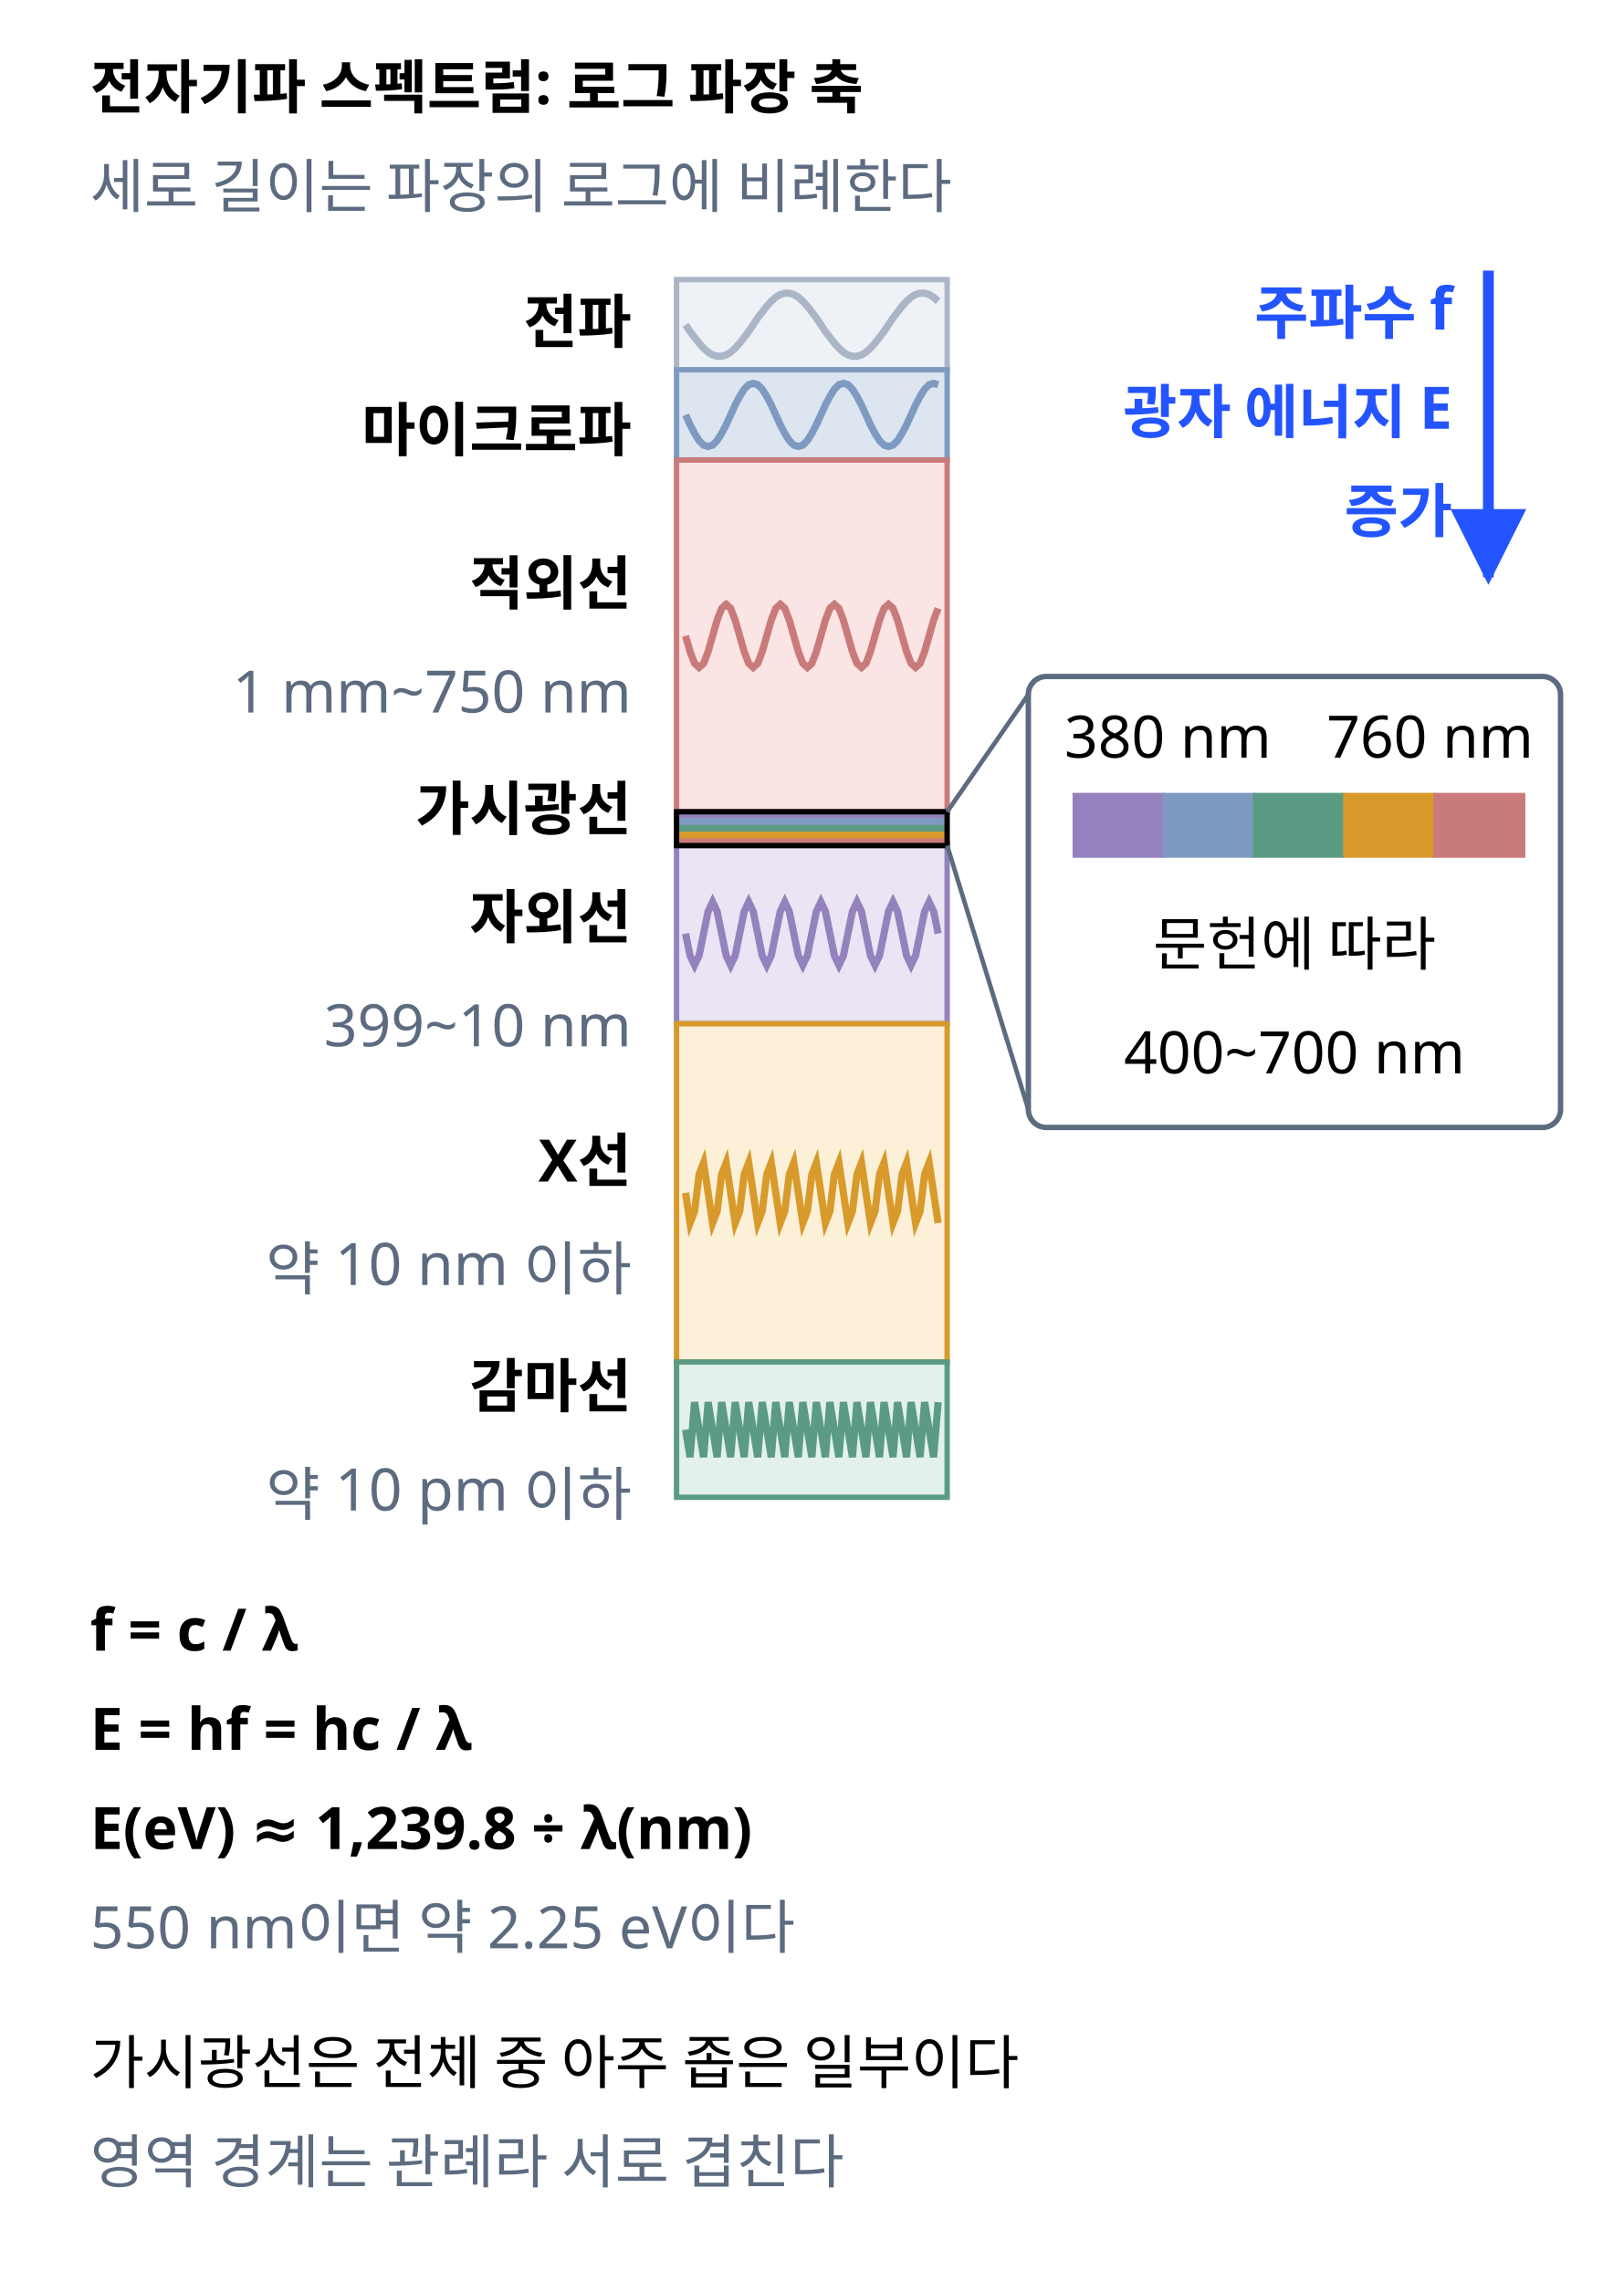
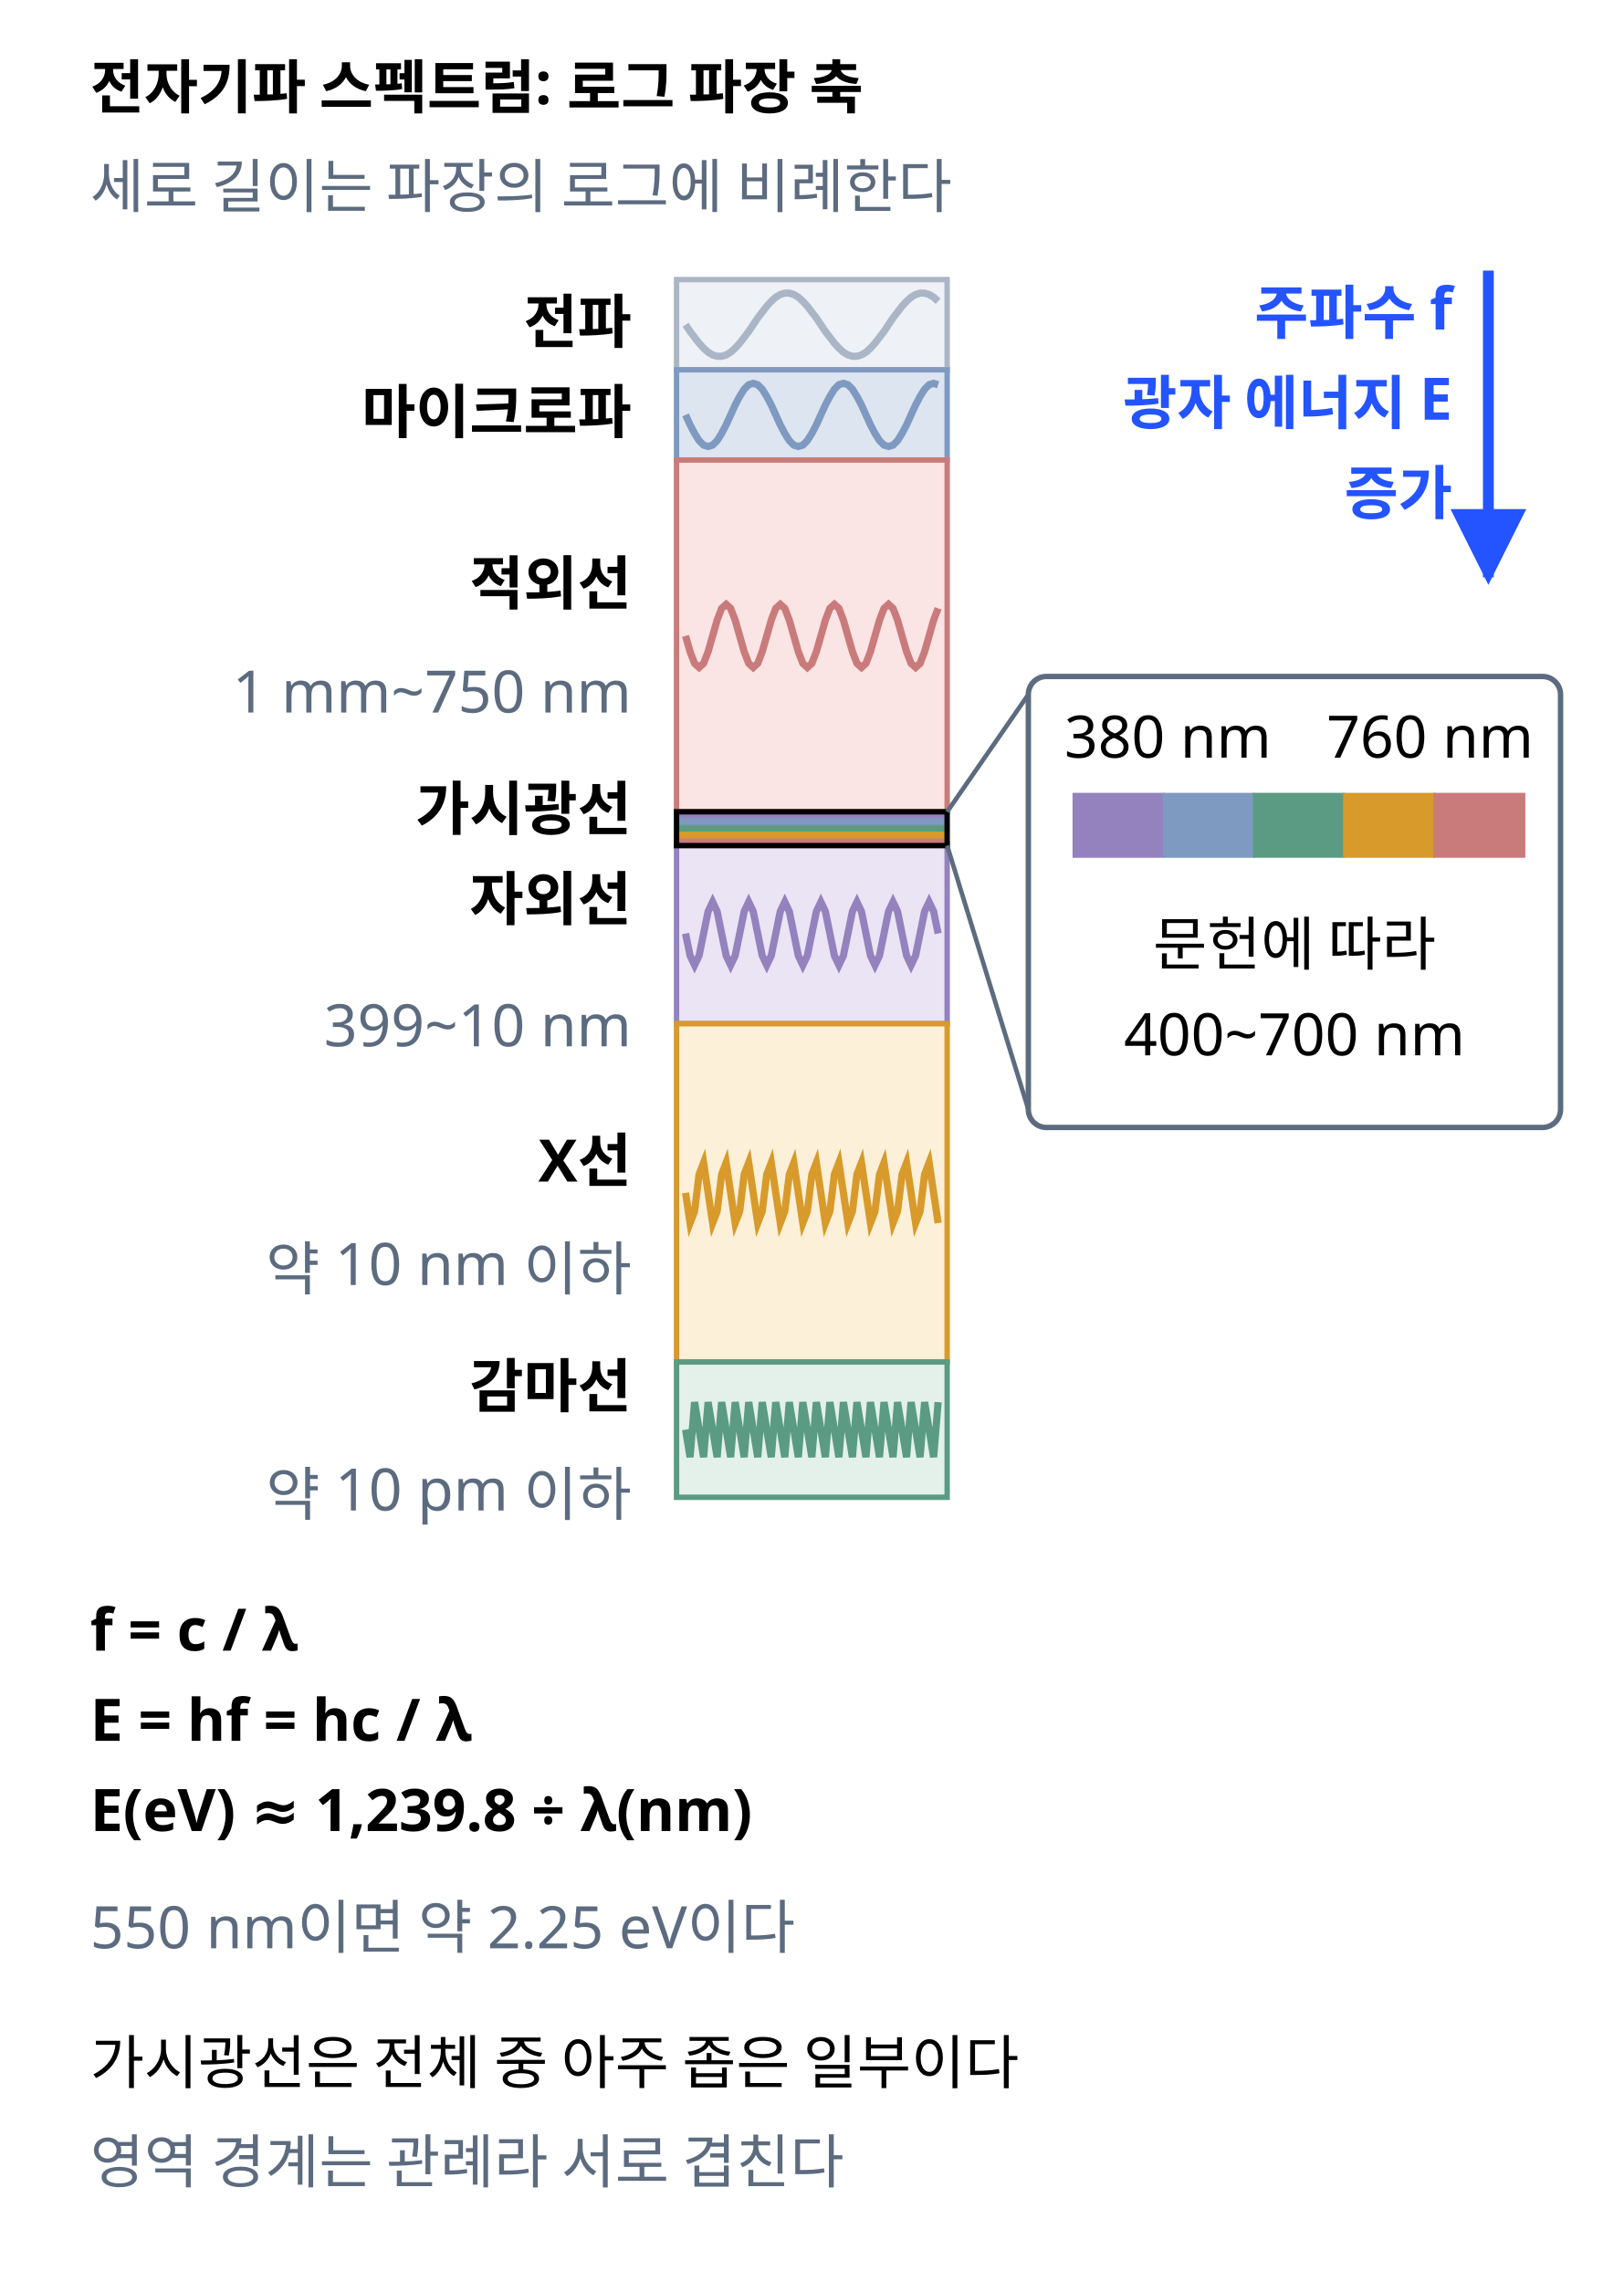
<svg xmlns="http://www.w3.org/2000/svg" class="si si-illus" viewBox="0 0 360 506" style="max-width:360px;color:var(--si-ink,var(--text,#1f2328))" role="img" aria-labelledby="electromagnetic-spectrum-t" font-family="'Pretendard','Noto Sans KR','Apple SD Gothic Neo',sans-serif" font-size="13" fill="currentColor">
  <defs>
    <marker id="electromagnetic-spectrum-ar" viewBox="0 0 10 10" refX="9" refY="5" markerWidth="7" markerHeight="7" orient="auto-start-reverse">
      <path d="M0,0L10,5L0,10z" style="fill:var(--si-accent,#2454ff)" />
    </marker>
  </defs>
  <text x="20" y="24" font-weight="700">전자기파 스펙트럼: 로그 파장 축</text>
  <text x="20" y="46" style="fill:var(--si-general,#5c6b7f)">세로 길이는 파장의 로그에 비례한다</text>
  <rect x="150" y="62" width="60" height="20" style="stroke:var(--si-gray-s,#aab6c6);fill:var(--si-gray-f,#eef1f6)" stroke-width="1.2" />
  <rect x="150" y="82" width="60" height="20" style="stroke:var(--si-blue-s,#7f9ac0);fill:var(--si-blue-f,#dde5f0)" stroke-width="1.2" />
  <rect x="150" y="102" width="60" height="78" style="stroke:var(--si-rose-s,#c97b7b);fill:var(--si-rose-f,#fbe4e4)" stroke-width="1.2" />
  <rect x="150" y="187" width="60" height="40" style="stroke:var(--si-violet-s,#9382bd);fill:var(--si-violet-f,#eae4f4)" stroke-width="1.2" />
  <rect x="150" y="227" width="60" height="75" style="stroke:var(--si-amber-s,#d79a2b);fill:var(--si-amber-f,#fdf0d8)" stroke-width="1.2" />
  <rect x="150" y="302" width="60" height="30" style="stroke:var(--si-green-s,#5b9b83);fill:var(--si-green-f,#e3f1ea)" stroke-width="1.2" />
  <rect x="150" y="180" width="60" height="1.5" style="stroke:var(--si-violet-s,#9382bd);fill:var(--si-violet-s,#9382bd)" stroke-width="0.2" />
  <rect x="150" y="181.5" width="60" height="1.5" style="stroke:var(--si-blue-s,#7f9ac0);fill:var(--si-blue-s,#7f9ac0)" stroke-width="0.2" />
  <rect x="150" y="183" width="60" height="1.5" style="stroke:var(--si-green-s,#5b9b83);fill:var(--si-green-s,#5b9b83)" stroke-width="0.2" />
  <rect x="150" y="184.5" width="60" height="1.5" style="stroke:var(--si-amber-s,#d79a2b);fill:var(--si-amber-s,#d79a2b)" stroke-width="0.2" />
  <rect x="150" y="186" width="60" height="1.5" style="stroke:var(--si-rose-s,#c97b7b);fill:var(--si-rose-s,#c97b7b)" stroke-width="0.2" />
  <rect x="150" y="180" width="60" height="7.5" style="stroke:currentColor;fill:none" stroke-width="1.2" />
  <polyline points="152,72 153,73.5 154,74.8 155,76.1 156,77.2 157,78.1 158,78.7 159,79 160,79 161,78.7 162,78.1 163,77.2 164,76.1 165,74.8 166,73.5 167,72 168,70.5 169,69.2 170,67.9 171,66.8 172,65.9 173,65.3 174,65 175,65 176,65.3 177,65.9 178,66.8 179,67.9 180,69.2 181,70.5 182,72 183,73.5 184,74.8 185,76.1 186,77.2 187,78.1 188,78.7 189,79 190,79 191,78.7 192,78.1 193,77.2 194,76.1 195,74.8 196,73.5 197,72 198,70.5 199,69.2 200,67.9 201,66.8 202,65.9 203,65.3 204,65 205,65 206,65.3 207,65.9 208,66.8" style="stroke:var(--si-gray-s,#aab6c6);fill:none" stroke-width="1.6" />
  <polyline points="152,92 153,94.2 154,96.1 155,97.7 156,98.7 157,99 158,98.7 159,97.7 160,96.1 161,94.2 162,92 163,89.8 164,87.9 165,86.3 166,85.3 167,85 168,85.3 169,86.3 170,87.9 171,89.8 172,92 173,94.2 174,96.1 175,97.7 176,98.7 177,99 178,98.7 179,97.7 180,96.1 181,94.2 182,92 183,89.8 184,87.9 185,86.3 186,85.3 187,85 188,85.3 189,86.3 190,87.9 191,89.8 192,92 193,94.2 194,96.1 195,97.7 196,98.7 197,99 198,98.7 199,97.7 200,96.1 201,94.2 202,92 203,89.8 204,87.9 205,86.3 206,85.3 207,85 208,85.3" style="stroke:var(--si-blue-s,#7f9ac0);fill:none" stroke-width="1.6" />
  <polyline points="152,141 153,144.5 154,147.1 155,148 156,147.1 157,144.5 158,141 159,137.5 160,134.9 161,134 162,134.9 163,137.5 164,141 165,144.5 166,147.1 167,148 168,147.1 169,144.5 170,141 171,137.5 172,134.9 173,134 174,134.9 175,137.5 176,141 177,144.5 178,147.1 179,148 180,147.1 181,144.5 182,141 183,137.5 184,134.9 185,134 186,134.9 187,137.5 188,141 189,144.5 190,147.1 191,148 192,147.1 193,144.5 194,141 195,137.5 196,134.9 197,134 198,134.9 199,137.5 200,141 201,144.5 202,147.1 203,148 204,147.1 205,144.5 206,141 207,137.5 208,134.9" style="stroke:var(--si-rose-s,#c97b7b);fill:none" stroke-width="1.6" />
  <polyline points="152,207 153,211.9 154,214 155,211.9 156,207 157,202.1 158,200 159,202.1 160,207 161,211.9 162,214 163,211.9 164,207 165,202.1 166,200 167,202.1 168,207 169,211.9 170,214 171,211.9 172,207 173,202.1 174,200 175,202.1 176,207 177,211.9 178,214 179,211.9 180,207 181,202.1 182,200 183,202.1 184,207 185,211.9 186,214 187,211.9 188,207 189,202.1 190,200 191,202.1 192,207 193,211.9 194,214 195,211.9 196,207 197,202.1 198,200 199,202.1 200,207 201,211.9 202,214 203,211.9 204,207 205,202.1 206,200 207,202.1 208,207" style="stroke:var(--si-violet-s,#9382bd);fill:none" stroke-width="1.6" />
  <polyline points="152,264.5 153,271.2 154,268.6 155,260.4 156,257.8 157,264.5 158,271.2 159,268.6 160,260.4 161,257.8 162,264.5 163,271.2 164,268.6 165,260.4 166,257.8 167,264.5 168,271.2 169,268.6 170,260.4 171,257.8 172,264.5 173,271.2 174,268.6 175,260.4 176,257.8 177,264.5 178,271.2 179,268.6 180,260.4 181,257.8 182,264.5 183,271.2 184,268.6 185,260.4 186,257.8 187,264.5 188,271.2 189,268.6 190,260.4 191,257.8 192,264.5 193,271.2 194,268.6 195,260.4 196,257.8 197,264.5 198,271.2 199,268.6 200,260.4 201,257.8 202,264.5 203,271.2 204,268.6 205,260.4 206,257.8 207,264.5 208,271.2" style="stroke:var(--si-amber-s,#d79a2b);fill:none" stroke-width="1.6" />
  <polyline points="152,317 153,323.1 154,310.9 155,317 156,323.1 157,310.9 158,317 159,323.1 160,310.9 161,317 162,323.1 163,310.9 164,317 165,323.1 166,310.9 167,317 168,323.1 169,310.9 170,317 171,323.1 172,310.9 173,317 174,323.1 175,310.9 176,317 177,323.1 178,310.9 179,317 180,323.1 181,310.9 182,317 183,323.1 184,310.9 185,317 186,323.1 187,310.9 188,317 189,323.1 190,310.9 191,317 192,323.1 193,310.9 194,317 195,323.1 196,310.9 197,317 198,323.1 199,310.9 200,317 201,323.1 202,310.9 203,317 204,323.1 205,310.9 206,317 207,323.1 208,310.9" style="stroke:var(--si-green-s,#5b9b83);fill:none" stroke-width="1.6" />
  <text x="140" y="76" text-anchor="end" font-weight="700">전파</text>
-   <text x="140" y="100" text-anchor="end" font-weight="700">마이크로파</text>
+   <text x="140" y="96" text-anchor="end" font-weight="700">마이크로파</text>
  <text x="140" y="134" text-anchor="end" font-weight="700">적외선</text>
  <text x="140" y="158" text-anchor="end" style="fill:var(--si-general,#5c6b7f)">1 mm~750 nm</text>
  <text x="140" y="184" text-anchor="end" font-weight="700">가시광선</text>
-   <text x="140" y="208" text-anchor="end" font-weight="700">자외선</text>
+   <text x="140" y="204" text-anchor="end" font-weight="700">자외선</text>
  <text x="140" y="232" text-anchor="end" style="fill:var(--si-general,#5c6b7f)">399~10 nm</text>
  <text x="140" y="262" text-anchor="end" font-weight="700">X선</text>
  <text x="140" y="286" text-anchor="end" style="fill:var(--si-general,#5c6b7f)">약 10 nm 이하</text>
  <text x="140" y="312" text-anchor="end" font-weight="700">감마선</text>
  <text x="140" y="336" text-anchor="end" style="fill:var(--si-general,#5c6b7f)">약 10 pm 이하</text>
  <line x1="330" y1="60" x2="330" y2="128" style="stroke:var(--si-accent,#2454ff);fill:none" stroke-width="2.4" marker-end="url(#electromagnetic-spectrum-ar)" />
  <text x="322" y="74" text-anchor="end" font-weight="700" style="fill:var(--si-accent,#2454ff)">주파수 f</text>
-   <text x="322" y="96" text-anchor="end" font-weight="700" style="fill:var(--si-accent,#2454ff)">광자 에너지 E</text>
-   <text x="322" y="118" text-anchor="end" font-weight="700" style="fill:var(--si-accent,#2454ff)">증가</text>
+   <text x="322" y="94" text-anchor="end" font-weight="700" style="fill:var(--si-accent,#2454ff)">광자 에너지 E</text>
+   <text x="322" y="114" text-anchor="end" font-weight="700" style="fill:var(--si-accent,#2454ff)">증가</text>
  <line x1="210" y1="180" x2="228" y2="154" style="stroke:var(--si-general,#5c6b7f);fill:none" stroke-width="1" />
  <line x1="210" y1="187.5" x2="228" y2="246" style="stroke:var(--si-general,#5c6b7f);fill:none" stroke-width="1" />
  <rect x="228" y="150" width="118" height="100" rx="4" style="stroke:var(--si-general,#5c6b7f);fill:var(--si-bg,#ffffff)" stroke-width="1.2" />
  <text x="236" y="168">380 nm</text>
  <text x="340" y="168" text-anchor="end">760 nm</text>
  <rect x="238" y="176" width="20" height="14" style="stroke:var(--si-violet-s,#9382bd);fill:var(--si-violet-s,#9382bd)" stroke-width="0.4" />
  <rect x="258" y="176" width="20" height="14" style="stroke:var(--si-blue-s,#7f9ac0);fill:var(--si-blue-s,#7f9ac0)" stroke-width="0.4" />
  <rect x="278" y="176" width="20" height="14" style="stroke:var(--si-green-s,#5b9b83);fill:var(--si-green-s,#5b9b83)" stroke-width="0.4" />
  <rect x="298" y="176" width="20" height="14" style="stroke:var(--si-amber-s,#d79a2b);fill:var(--si-amber-s,#d79a2b)" stroke-width="0.4" />
  <rect x="318" y="176" width="20" height="14" style="stroke:var(--si-rose-s,#c97b7b);fill:var(--si-rose-s,#c97b7b)" stroke-width="0.4" />
  <text x="287" y="214" text-anchor="middle">문헌에 따라</text>
-   <text x="287" y="238" text-anchor="middle">400~700 nm</text>
+   <text x="287" y="234" text-anchor="middle">400~700 nm</text>
  <text x="20" y="366" font-weight="700">f = c / λ</text>
-   <text x="20" y="388" font-weight="700">E = hf = hc / λ</text>
-   <text x="20" y="410" font-weight="700">E(eV) ≈ 1,239.8 ÷ λ(nm)</text>
+   <text x="20" y="386" font-weight="700">E = hf = hc / λ</text>
+   <text x="20" y="406" font-weight="700">E(eV) ≈ 1,239.8 ÷ λ(nm)</text>
  <text x="20" y="432" style="fill:var(--si-general,#5c6b7f)">550 nm이면 약 2.25 eV이다</text>
  <text x="20" y="462">가시광선은 전체 중 아주 좁은 일부이다</text>
  <text x="20" y="484" style="fill:var(--si-general,#5c6b7f)">영역 경계는 관례라 서로 겹친다</text>
</svg>
